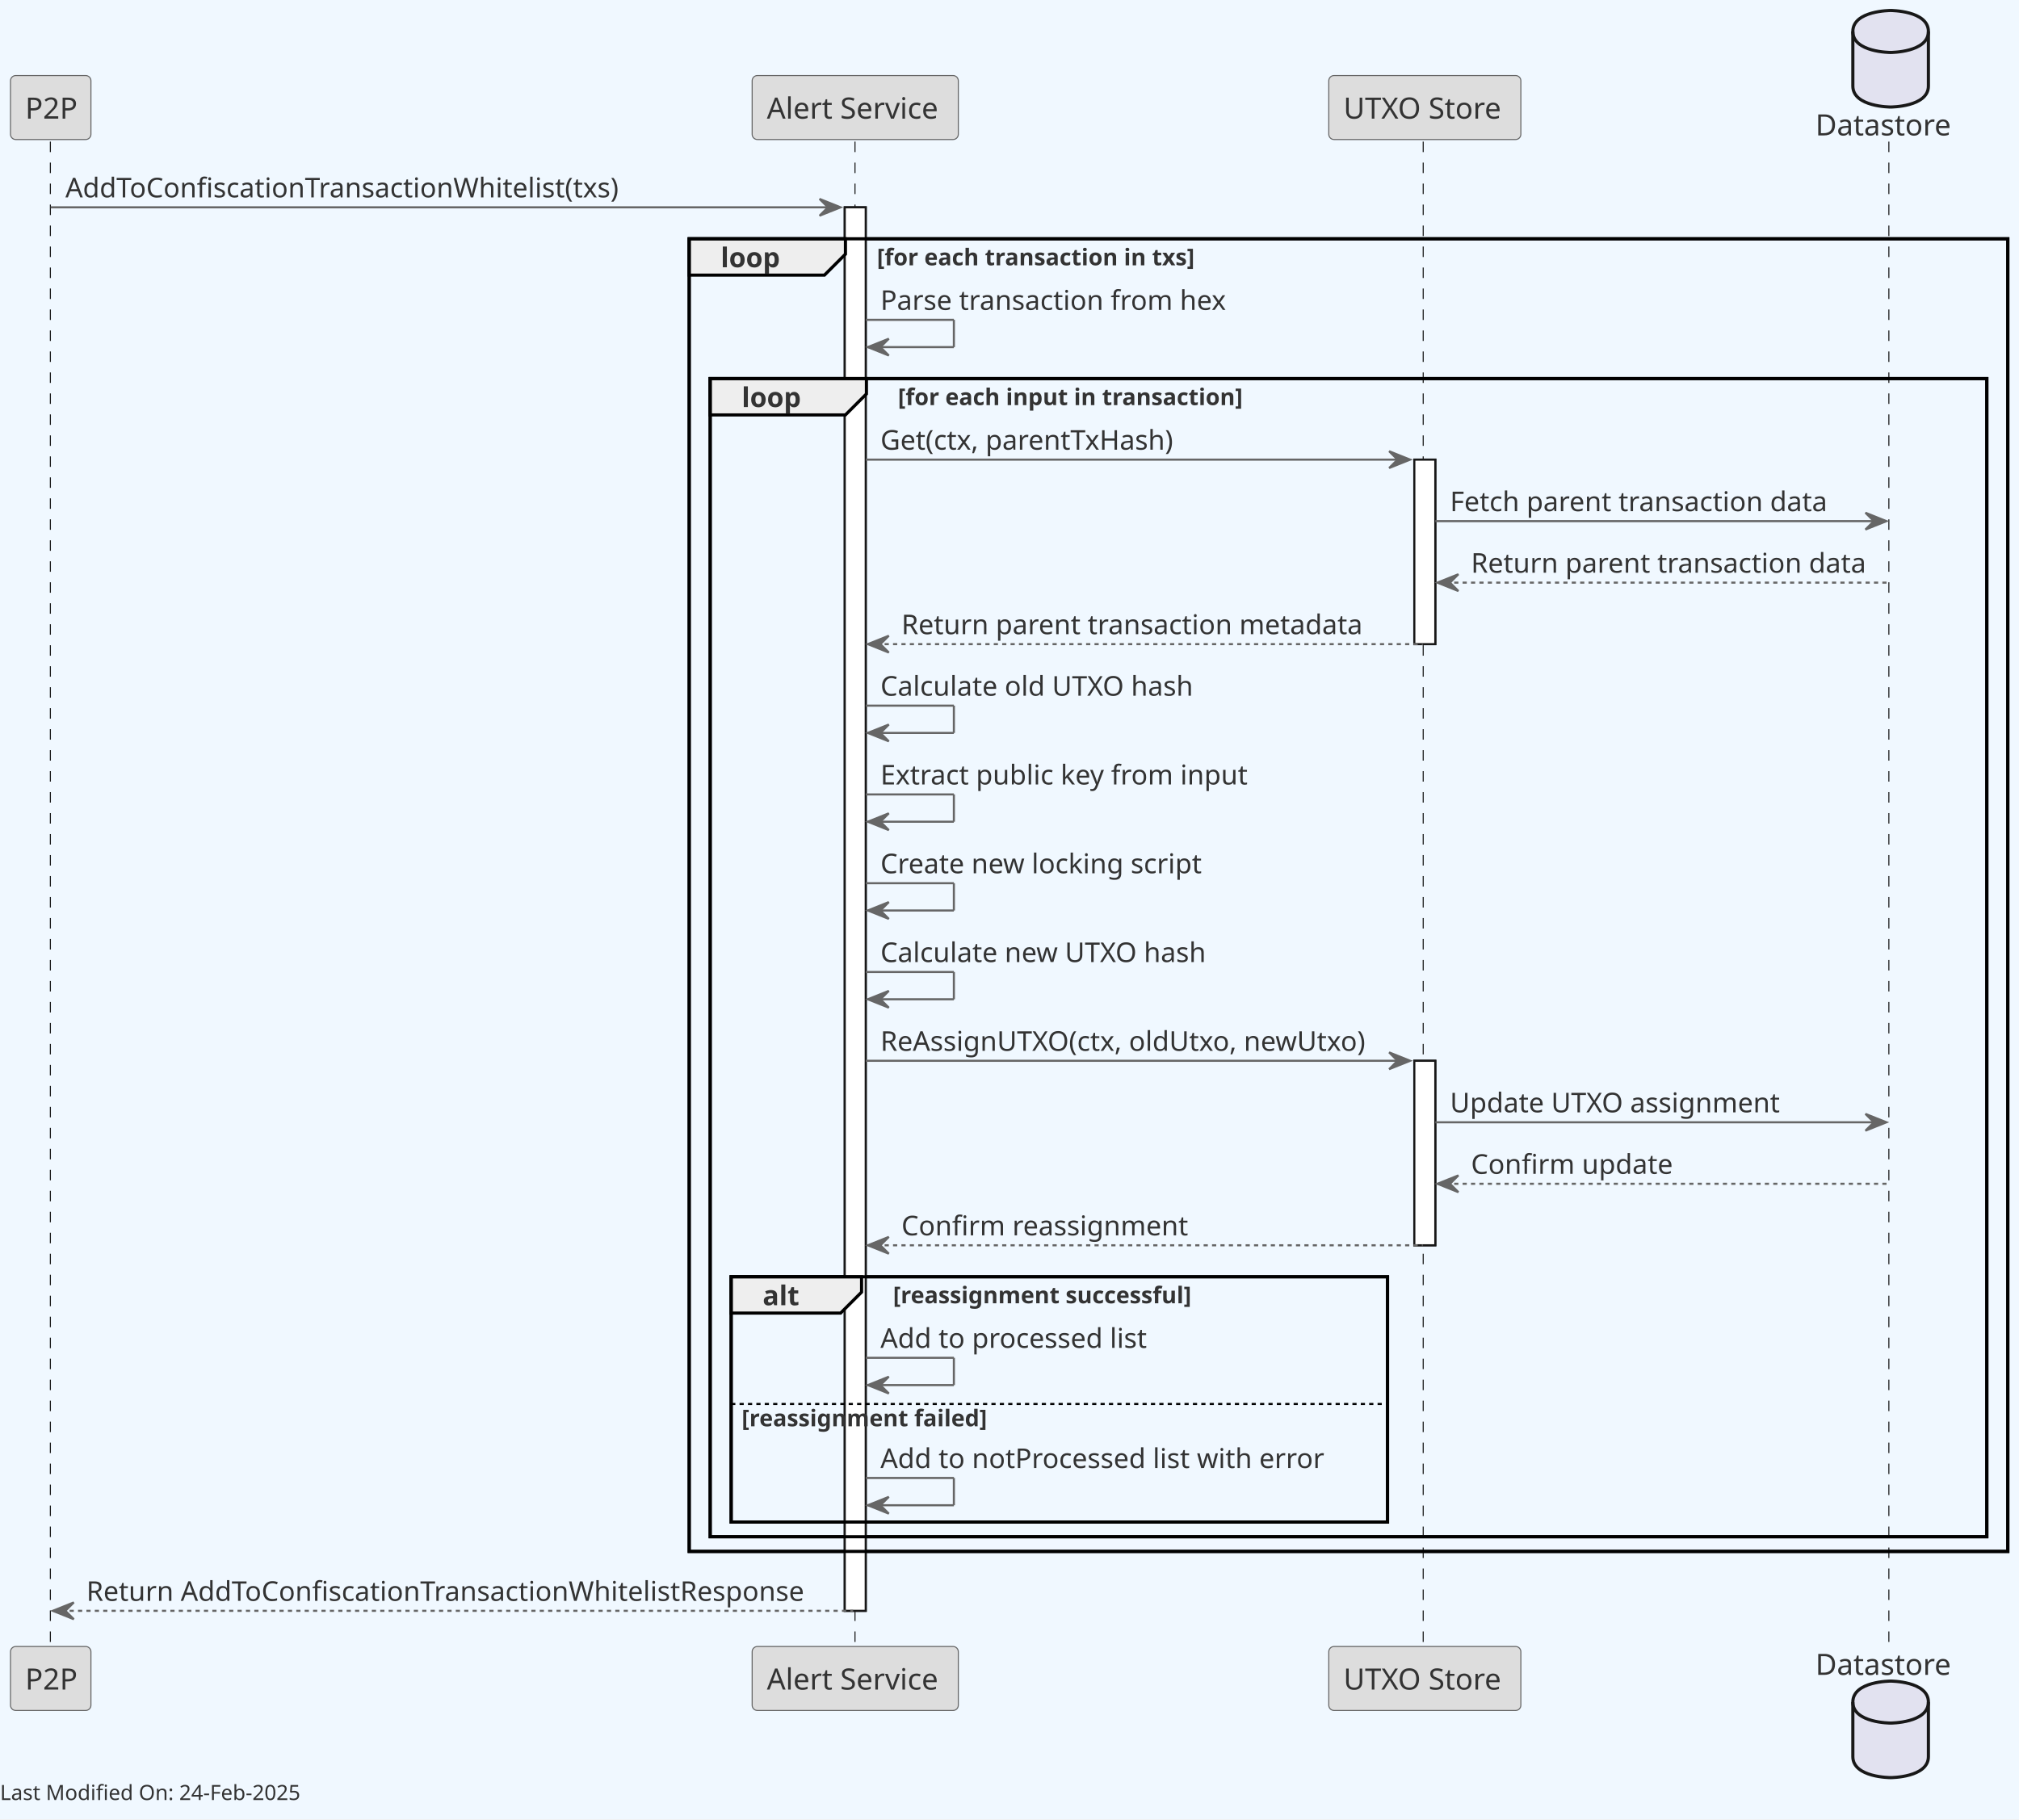
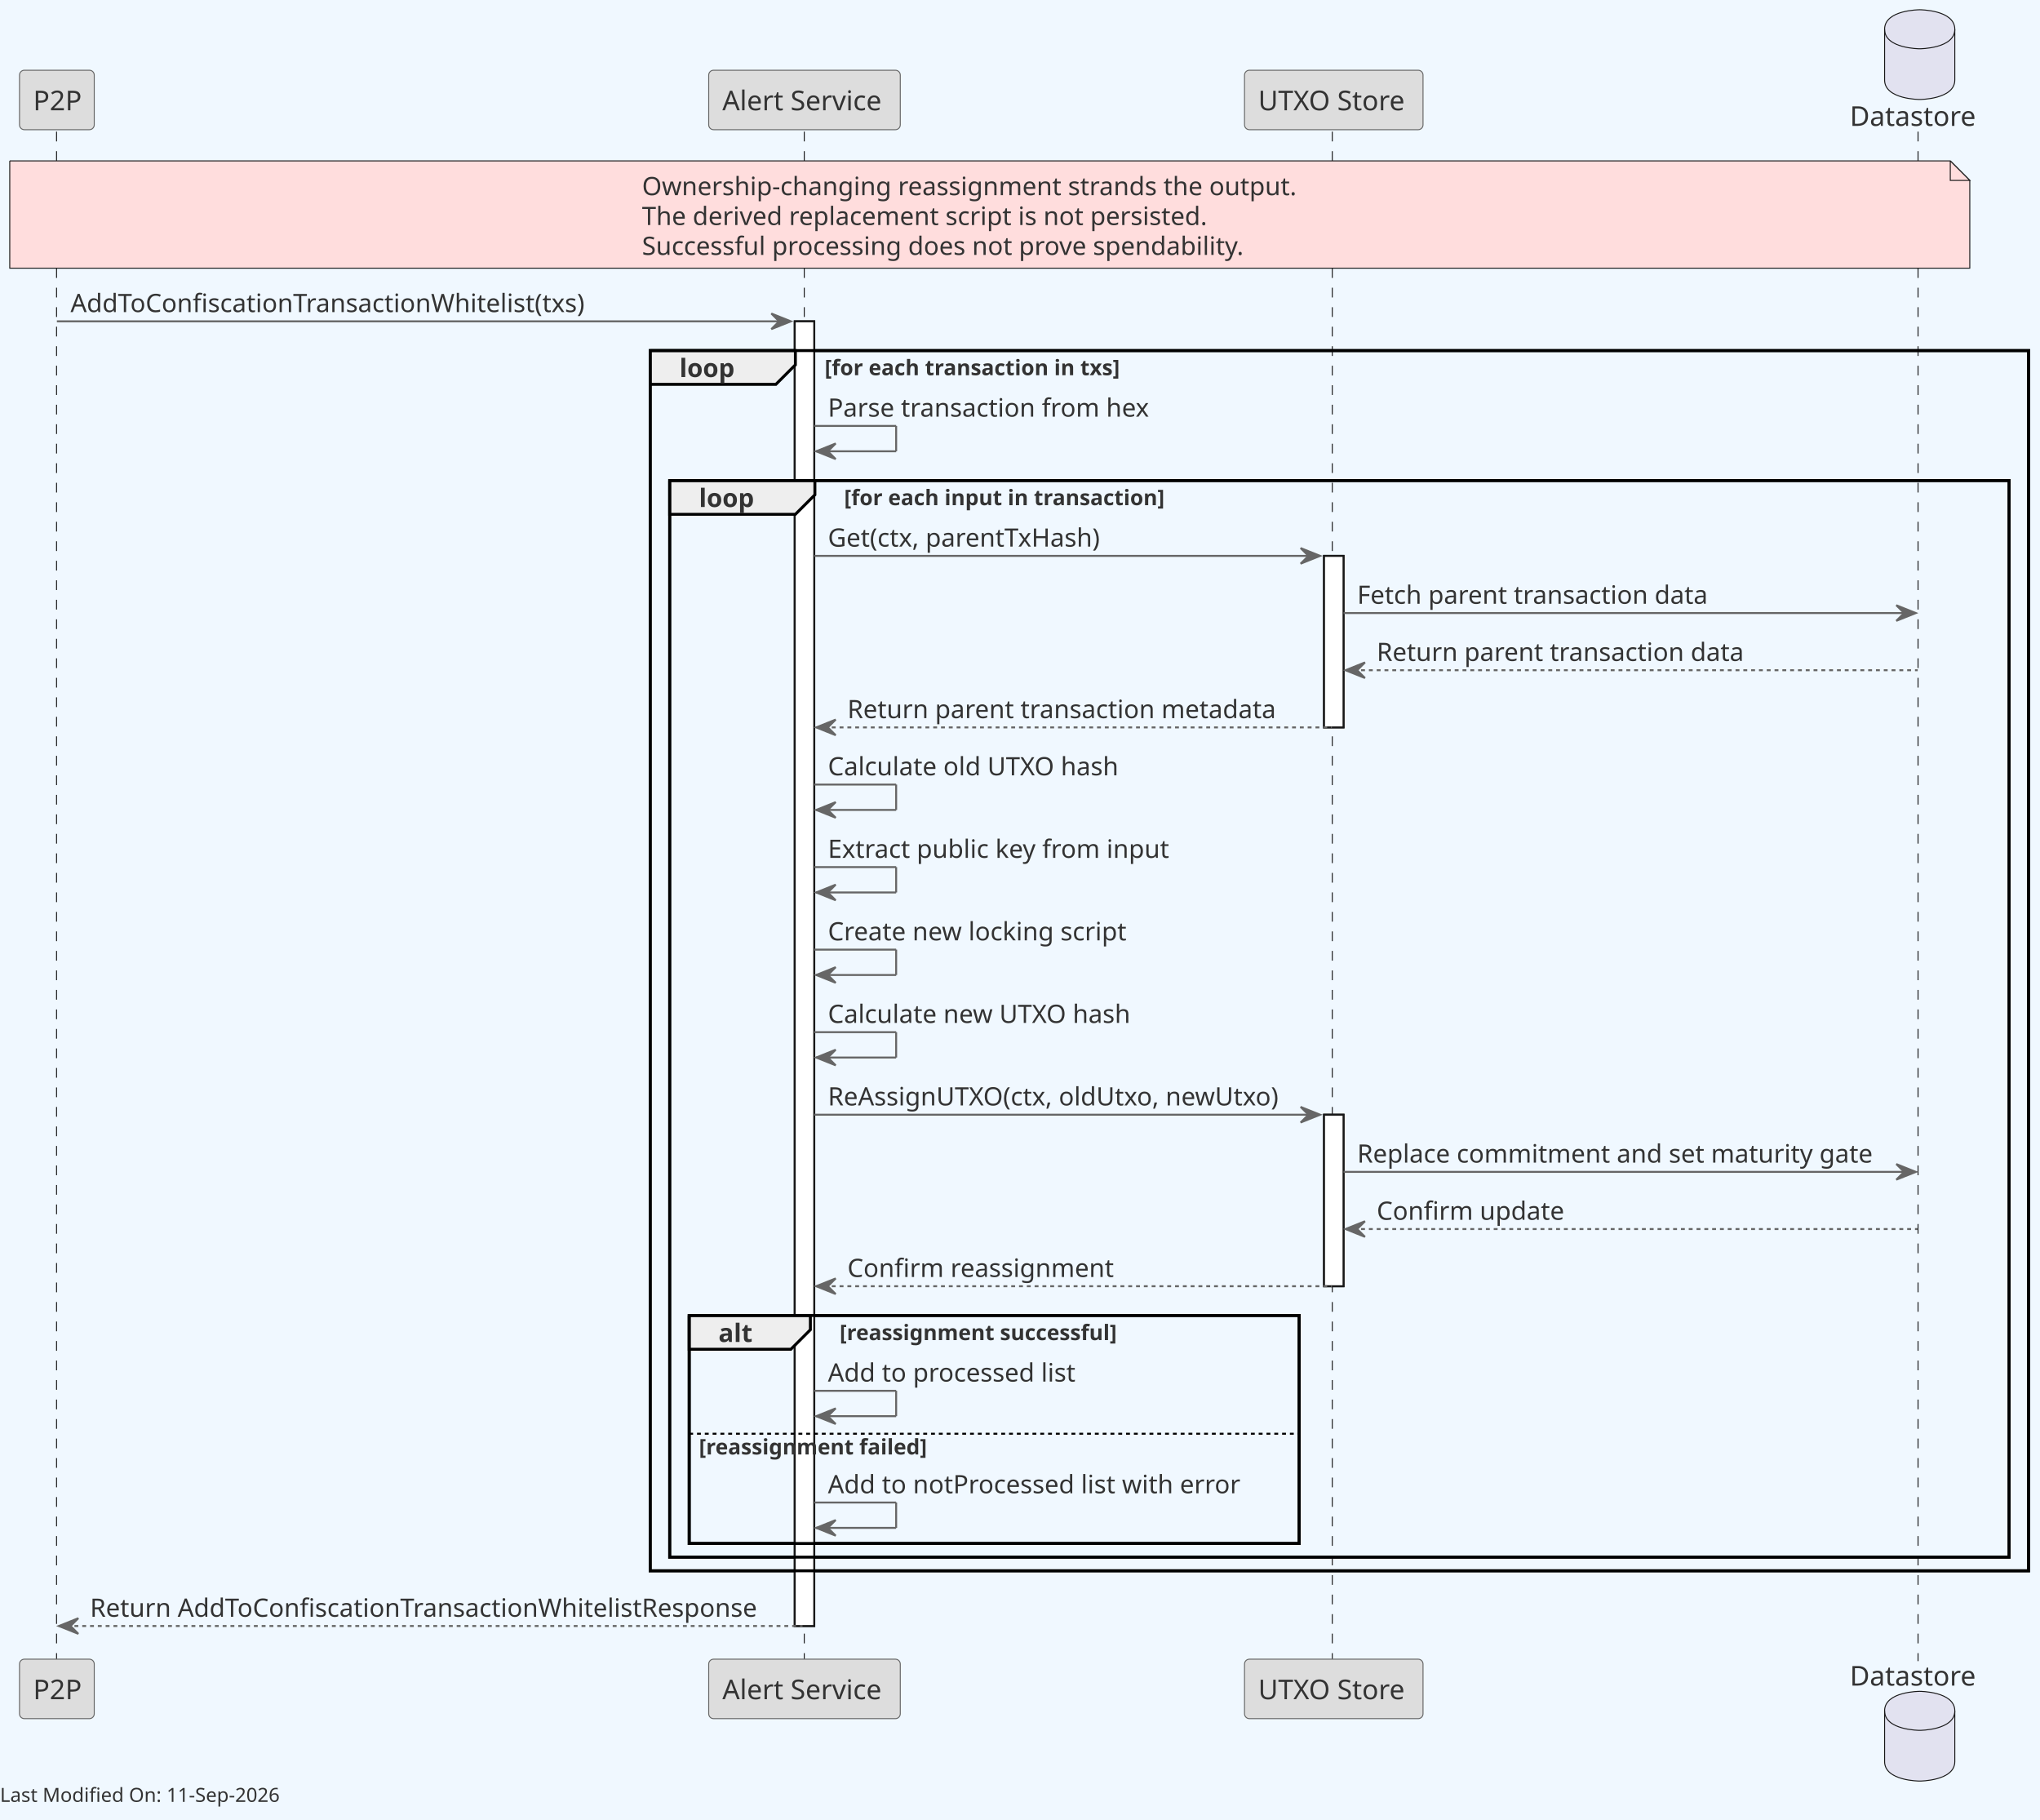
- <svg xmlns="http://www.w3.org/2000/svg" contentStyleType="text/css" height="867" preserveAspectRatio="none" viewBox="0 0 962 867" width="962" zoomAndPan="magnify">
-   <path d="m0 0h962v867h-962z" fill="#f0f8ff" />
-   <path d="m402.497 98.799h10v668.856h-10z" fill="#fff" stroke="#181818" />
-   <path d="m673.889 219.041h10v87.932h-10z" fill="#fff" stroke="#181818" />
-   <path d="m673.889 505.525h10v87.932h-10z" fill="#fff" stroke="#181818" />
-   <path d="m328.381 113.799h628.294v625.545h-628.294z" fill="none" stroke="#000" stroke-width="1.5" />
-   <path d="m338.381 180.42h608.294v551.924h-608.294z" fill="none" stroke="#000" stroke-width="1.5" />
-   <path d="m348.381 608.457h312.745v116.887h-312.745z" fill="none" stroke="#000" stroke-width="1.5" />
-   <path d="m24 67.488v718.166" stroke="#181818" stroke-dasharray="5 5" stroke-width=".5" />
-   <path d="m407.381 67.488v718.166" stroke="#181818" stroke-dasharray="5 5" stroke-width=".5" />
-   <path d="m678.125 67.488v718.166" stroke="#181818" stroke-dasharray="5 5" stroke-width=".5" />
-   <path d="m899.989 67.488v718.166" stroke="#181818" stroke-dasharray="5 5" stroke-width=".5" />
-   <rect fill="#ddd" height="30.488" rx="2.5" stroke="#666" stroke-width=".5" width="38.329" x="5" y="36" />
-   <text fill="#333" font-family="sans-serif" font-size="14" lengthAdjust="spacing" textLength="24.329" x="12" y="56.535">P2P</text>
-   <rect fill="#ddd" height="30.488" rx="2.5" stroke="#666" stroke-width=".5" width="38.329" x="5" y="784.654" />
-   <text fill="#333" font-family="sans-serif" font-size="14" lengthAdjust="spacing" textLength="24.329" x="12" y="805.189">P2P</text>
-   <rect fill="#ddd" height="30.488" rx="2.5" stroke="#666" stroke-width=".5" width="98.232" x="358.381" y="36" />
-   <text fill="#333" font-family="sans-serif" font-size="14" lengthAdjust="spacing" textLength="84.232" x="365.381" y="56.535">Alert Service</text>
-   <rect fill="#ddd" height="30.488" rx="2.5" stroke="#666" stroke-width=".5" width="98.232" x="358.381" y="784.654" />
-   <text fill="#333" font-family="sans-serif" font-size="14" lengthAdjust="spacing" textLength="84.232" x="365.381" y="805.189">Alert Service</text>
-   <rect fill="#ddd" height="30.488" rx="2.5" stroke="#666" stroke-width=".5" width="91.526" x="633.125" y="36" />
-   <text fill="#333" font-family="sans-serif" font-size="14" lengthAdjust="spacing" textLength="77.526" x="640.125" y="56.535">UTXO Store</text>
-   <rect fill="#ddd" height="30.488" rx="2.5" stroke="#666" stroke-width=".5" width="91.526" x="633.125" y="784.654" />
-   <text fill="#333" font-family="sans-serif" font-size="14" lengthAdjust="spacing" textLength="77.526" x="640.125" y="805.189">UTXO Store</text>
-   <text fill="#333" font-family="sans-serif" font-size="14" lengthAdjust="spacing" textLength="65.686" x="864.989" y="64.535">Datastore</text>
-   <path d="m882.832 15c0-10 18-10 18-10s18 0 18 10v26c0 10-18 10-18 10s-18 0-18-10z" fill="#e2e2f0" stroke="#181818" stroke-width="1.5" />
-   <path d="m882.832 15c0 10 18 10 18 10s18 0 18-10" fill="none" stroke="#181818" stroke-width="1.5" />
-   <text fill="#333" font-family="sans-serif" font-size="14" lengthAdjust="spacing" textLength="65.686" x="864.989" y="798.189">Datastore</text>
-   <g stroke="#181818">
-     <path d="m882.832 811.143c0-10 18-10 18-10s18 0 18 10v26c0 10-18 10-18 10s-18 0-18-10z" fill="#e2e2f0" stroke-width="1.5" />
-     <path d="m882.832 811.143c0 10 18 10 18 10s18 0 18-10" fill="none" stroke-width="1.5" />
-     <path d="m402.497 98.799h10v668.856h-10z" fill="#fff" />
-     <path d="m673.889 219.041h10v87.932h-10z" fill="#fff" />
-     <path d="m673.889 505.525h10v87.932h-10z" fill="#fff" />
+ <svg xmlns="http://www.w3.org/2000/svg" contentStyleType="text/css" data-diagram-type="SEQUENCE" height="933px" preserveAspectRatio="none" style="width:1046px;height:933px;background:#F0F8FF;" version="1.1" viewBox="0 0 1046 933" width="1046px" zoomAndPan="magnify">
+   <defs />
+   <g>
+     <rect fill="#F0F8FF" height="933" style="stroke:none;stroke-width:1;" width="1046" x="0" y="0" />
+     <g>
+       <rect fill="#FFFFFF" height="668.856" style="stroke:#181818;stroke-width:1;" width="10" x="407.497" y="164.731" />
+     </g>
+     <g>
+       <rect fill="#FFFFFF" height="87.932" style="stroke:#181818;stroke-width:1;" width="10" x="678.889" y="284.973" />
+     </g>
+     <g>
+       <rect fill="#FFFFFF" height="87.932" style="stroke:#181818;stroke-width:1;" width="10" x="678.889" y="571.457" />
+     </g>
+     <rect fill="none" height="625.545" style="stroke:#000000;stroke-width:1.5;" width="706.777" x="333.381" y="179.731" />
+     <rect fill="none" height="551.924" style="stroke:#000000;stroke-width:1.5;" width="686.777" x="343.381" y="246.352" />
+     <rect fill="none" height="116.887" style="stroke:#000000;stroke-width:1.5;" width="312.745" x="353.381" y="674.389" />
+     <g class="participant-lifeline" data-entity-uid="part1" data-qualified-name="P2P" id="part1-lifeline">
+       <g>
+         <rect fill="#000000" fill-opacity="0" height="784.098" width="8" x="25.165" y="67.488" />
+         <line style="stroke:#181818;stroke-width:0.5;stroke-dasharray:5,5;" x1="29" x2="29" y1="67.488" y2="851.586" />
+       </g>
+     </g>
+     <g class="participant-lifeline" data-entity-uid="part2" data-qualified-name="AlertService" id="part2-lifeline">
+       <g>
+         <rect fill="#000000" fill-opacity="0" height="784.098" width="8" x="408.497" y="67.488" />
+         <line style="stroke:#181818;stroke-width:0.5;stroke-dasharray:5,5;" x1="412.381" x2="412.381" y1="67.488" y2="851.586" />
+       </g>
+     </g>
+     <g class="participant-lifeline" data-entity-uid="part3" data-qualified-name="UTXOStore" id="part3-lifeline">
+       <g>
+         <rect fill="#000000" fill-opacity="0" height="784.098" width="8" x="679.889" y="67.488" />
+         <line style="stroke:#181818;stroke-width:0.5;stroke-dasharray:5,5;" x1="683.125" x2="683.125" y1="67.488" y2="851.586" />
+       </g>
+     </g>
+     <g class="participant-lifeline" data-entity-uid="part4" data-qualified-name="DB" id="part4-lifeline">
+       <g>
+         <rect fill="#000000" fill-opacity="0" height="784.098" width="8" x="980.314" y="67.488" />
+         <line style="stroke:#181818;stroke-width:0.5;stroke-dasharray:5,5;" x1="983.471" x2="983.471" y1="67.488" y2="851.586" />
+       </g>
+     </g>
+     <g class="participant participant-head" data-entity-uid="part1" data-qualified-name="P2P" id="part1-head">
+       <rect fill="#DDDDDD" height="30.488" rx="2.5" ry="2.5" style="stroke:#666666;stroke-width:0.5;" width="38.329" x="10" y="36" />
+       <text fill="#333333" font-family="sans-serif" font-size="14" lengthAdjust="spacing" textLength="24.329" x="17" y="56.535">P2P</text>
+     </g>
+     <g class="participant participant-tail" data-entity-uid="part1" data-qualified-name="P2P" id="part1-tail">
+       <rect fill="#DDDDDD" height="30.488" rx="2.5" ry="2.5" style="stroke:#666666;stroke-width:0.5;" width="38.329" x="10" y="850.586" />
+       <text fill="#333333" font-family="sans-serif" font-size="14" lengthAdjust="spacing" textLength="24.329" x="17" y="871.121">P2P</text>
+     </g>
+     <g class="participant participant-head" data-entity-uid="part2" data-qualified-name="AlertService" id="part2-head">
+       <rect fill="#DDDDDD" height="30.488" rx="2.5" ry="2.5" style="stroke:#666666;stroke-width:0.5;" width="98.232" x="363.381" y="36" />
+       <text fill="#333333" font-family="sans-serif" font-size="14" lengthAdjust="spacing" textLength="84.232" x="370.381" y="56.535">Alert Service</text>
+     </g>
+     <g class="participant participant-tail" data-entity-uid="part2" data-qualified-name="AlertService" id="part2-tail">
+       <rect fill="#DDDDDD" height="30.488" rx="2.5" ry="2.5" style="stroke:#666666;stroke-width:0.5;" width="98.232" x="363.381" y="850.586" />
+       <text fill="#333333" font-family="sans-serif" font-size="14" lengthAdjust="spacing" textLength="84.232" x="370.381" y="871.121">Alert Service</text>
+     </g>
+     <g class="participant participant-head" data-entity-uid="part3" data-qualified-name="UTXOStore" id="part3-head">
+       <rect fill="#DDDDDD" height="30.488" rx="2.5" ry="2.5" style="stroke:#666666;stroke-width:0.5;" width="91.526" x="638.125" y="36" />
+       <text fill="#333333" font-family="sans-serif" font-size="14" lengthAdjust="spacing" textLength="77.526" x="645.125" y="56.535">UTXO Store</text>
+     </g>
+     <g class="participant participant-tail" data-entity-uid="part3" data-qualified-name="UTXOStore" id="part3-tail">
+       <rect fill="#DDDDDD" height="30.488" rx="2.5" ry="2.5" style="stroke:#666666;stroke-width:0.5;" width="91.526" x="638.125" y="850.586" />
+       <text fill="#333333" font-family="sans-serif" font-size="14" lengthAdjust="spacing" textLength="77.526" x="645.125" y="871.121">UTXO Store</text>
+     </g>
+     <g class="participant participant-head" data-entity-uid="part4" data-qualified-name="DB" id="part4-head">
+       <text fill="#333333" font-family="sans-serif" font-size="14" lengthAdjust="spacing" textLength="65.686" x="948.471" y="64.535">Datastore</text>
+       <path d="M966.314,15 C966.314,5 984.314,5 984.314,5 C984.314,5 1002.314,5 1002.314,15 L1002.314,41 C1002.314,51 984.314,51 984.314,51 C984.314,51 966.314,51 966.314,41 L966.314,15" fill="#E2E2F0" style="stroke:#181818;stroke-width:0.5;" />
+       <path d="M966.314,15 C966.314,25 984.314,25 984.314,25 C984.314,25 1002.314,25 1002.314,15" fill="none" style="stroke:#181818;stroke-width:0.5;" />
+     </g>
+     <g class="participant participant-tail" data-entity-uid="part4" data-qualified-name="DB" id="part4-tail">
+       <text fill="#333333" font-family="sans-serif" font-size="14" lengthAdjust="spacing" textLength="65.686" x="948.471" y="864.121">Datastore</text>
+       <path d="M966.314,877.074 C966.314,867.074 984.314,867.074 984.314,867.074 C984.314,867.074 1002.314,867.074 1002.314,877.074 L1002.314,903.074 C1002.314,913.074 984.314,913.074 984.314,913.074 C984.314,913.074 966.314,913.074 966.314,903.074 L966.314,877.074" fill="#E2E2F0" style="stroke:#181818;stroke-width:0.5;" />
+       <path d="M966.314,877.074 C966.314,887.074 984.314,887.074 984.314,887.074 C984.314,887.074 1002.314,887.074 1002.314,877.074" fill="none" style="stroke:#181818;stroke-width:0.5;" />
+     </g>
+     <g>
+       <rect fill="#FFFFFF" height="668.856" style="stroke:#181818;stroke-width:1;" width="10" x="407.497" y="164.731" />
+     </g>
+     <g>
+       <rect fill="#FFFFFF" height="87.932" style="stroke:#181818;stroke-width:1;" width="10" x="678.889" y="284.973" />
+     </g>
+     <g>
+       <rect fill="#FFFFFF" height="87.932" style="stroke:#181818;stroke-width:1;" width="10" x="678.889" y="571.457" />
+     </g>
+     <path d="M5,82.488 L5,137.488 L1010,137.488 L1010,92.488 L1000,82.488 L5,82.488" fill="#FFDDDD" style="stroke:#181818;stroke-width:0.5;" />
+     <path d="M1000,82.488 L1000,92.488 L1010,92.488 L1000,82.488" fill="#FFDDDD" style="stroke:#181818;stroke-width:0.5;" />
+     <text fill="#333333" font-family="sans-serif" font-size="13" lengthAdjust="spacing" textLength="347.782" x="329.188" y="100.057">Ownership-changing reassignment strands the output.</text>
+     <text fill="#333333" font-family="sans-serif" font-size="13" lengthAdjust="spacing" textLength="301.622" x="329.188" y="115.367">The derived replacement script is not persisted.</text>
+     <text fill="#333333" font-family="sans-serif" font-size="13" lengthAdjust="spacing" textLength="321.744" x="329.188" y="130.678">Successful processing does not prove spendability.</text>
+     <g class="message" data-entity-1="part1" data-entity-2="part2" id="msg1">
+       <polygon fill="#666666" points="395.497,160.731,405.497,164.731,395.497,168.731,399.497,164.731" style="stroke:#666666;stroke-width:1;" />
+       <line style="stroke:#666666;stroke-width:1;" x1="29.165" x2="401.497" y1="164.731" y2="164.731" />
+       <text fill="#333333" font-family="sans-serif" font-size="13" lengthAdjust="spacing" textLength="276.161" x="36.165" y="159.988">AddToConfiscationTransactionWhitelist(txs)</text>
+     </g>
+     <path d="M333.381,179.731 L407.828,179.731 L407.828,187.041 L397.828,197.041 L333.381,197.041 L333.381,179.731" fill="#EEEEEE" style="stroke:#000000;stroke-width:1.5;" />
+     <rect fill="none" height="625.545" style="stroke:#000000;stroke-width:1.5;" width="706.777" x="333.381" y="179.731" />
+     <text fill="#333333" font-family="sans-serif" font-size="13" font-weight="bold" lengthAdjust="spacing" textLength="29.447" x="348.381" y="193.299">loop</text>
+     <text fill="#333333" font-family="sans-serif" font-size="11" font-weight="bold" lengthAdjust="spacing" textLength="157.185" x="422.828" y="192.365">[for each transaction in txs]</text>
+     <g class="message" data-entity-1="part2" data-entity-2="part2" id="msg2">
+       <line style="stroke:#666666;stroke-width:1;" x1="417.497" x2="459.497" y1="218.352" y2="218.352" />
+       <line style="stroke:#666666;stroke-width:1;" x1="459.497" x2="459.497" y1="218.352" y2="231.352" />
+       <line style="stroke:#666666;stroke-width:1;" x1="418.497" x2="459.497" y1="231.352" y2="231.352" />
+       <polygon fill="#666666" points="428.497,227.352,418.497,231.352,428.497,235.352,424.497,231.352" style="stroke:#666666;stroke-width:1;" />
+       <text fill="#333333" font-family="sans-serif" font-size="13" lengthAdjust="spacing" textLength="169.965" x="424.497" y="213.609">Parse transaction from hex</text>
+     </g>
+     <path d="M343.381,246.352 L417.828,246.352 L417.828,253.662 L407.828,263.662 L343.381,263.662 L343.381,246.352" fill="#EEEEEE" style="stroke:#000000;stroke-width:1.5;" />
+     <rect fill="none" height="551.924" style="stroke:#000000;stroke-width:1.5;" width="686.777" x="343.381" y="246.352" />
+     <text fill="#333333" font-family="sans-serif" font-size="13" font-weight="bold" lengthAdjust="spacing" textLength="29.447" x="358.381" y="259.92">loop</text>
+     <text fill="#333333" font-family="sans-serif" font-size="11" font-weight="bold" lengthAdjust="spacing" textLength="169.78" x="432.828" y="258.986">[for each input in transaction]</text>
+     <g class="message" data-entity-1="part2" data-entity-2="part3" id="msg3">
+       <polygon fill="#666666" points="666.889,280.973,676.889,284.973,666.889,288.973,670.889,284.973" style="stroke:#666666;stroke-width:1;" />
+       <line style="stroke:#666666;stroke-width:1;" x1="417.497" x2="672.889" y1="284.973" y2="284.973" />
+       <text fill="#333333" font-family="sans-serif" font-size="13" lengthAdjust="spacing" textLength="146.148" x="424.497" y="280.231">Get(ctx, parentTxHash)</text>
+     </g>
+     <g class="message" data-entity-1="part3" data-entity-2="part4" id="msg4">
+       <polygon fill="#666666" points="972.314,310.283,982.314,314.283,972.314,318.283,976.314,314.283" style="stroke:#666666;stroke-width:1;" />
+       <line style="stroke:#666666;stroke-width:1;" x1="688.889" x2="978.314" y1="314.283" y2="314.283" />
+       <text fill="#333333" font-family="sans-serif" font-size="13" lengthAdjust="spacing" textLength="184.964" x="695.889" y="309.541">Fetch parent transaction data</text>
+     </g>
+     <g class="message" data-entity-1="part4" data-entity-2="part3" id="msg5">
+       <polygon fill="#666666" points="699.889,339.594,689.889,343.594,699.889,347.594,695.889,343.594" style="stroke:#666666;stroke-width:1;" />
+       <line style="stroke:#666666;stroke-width:1;stroke-dasharray:2,2;" x1="693.889" x2="983.314" y1="343.594" y2="343.594" />
+       <text fill="#333333" font-family="sans-serif" font-size="13" lengthAdjust="spacing" textLength="192.943" x="705.889" y="338.852">Return parent transaction data</text>
+     </g>
+     <g class="message" data-entity-1="part3" data-entity-2="part2" id="msg6">
+       <polygon fill="#666666" points="428.497,368.904,418.497,372.904,428.497,376.904,424.497,372.904" style="stroke:#666666;stroke-width:1;" />
+       <line style="stroke:#666666;stroke-width:1;stroke-dasharray:2,2;" x1="422.497" x2="682.889" y1="372.904" y2="372.904" />
+       <text fill="#333333" font-family="sans-serif" font-size="13" lengthAdjust="spacing" textLength="224.364" x="434.497" y="368.162">Return parent transaction metadata</text>
+     </g>
+     <g class="message" data-entity-1="part2" data-entity-2="part2" id="msg7">
+       <line style="stroke:#666666;stroke-width:1;" x1="417.497" x2="459.497" y1="402.215" y2="402.215" />
+       <line style="stroke:#666666;stroke-width:1;" x1="459.497" x2="459.497" y1="402.215" y2="415.215" />
+       <line style="stroke:#666666;stroke-width:1;" x1="418.497" x2="459.497" y1="415.215" y2="415.215" />
+       <polygon fill="#666666" points="428.497,411.215,418.497,415.215,428.497,419.215,424.497,415.215" style="stroke:#666666;stroke-width:1;" />
+       <text fill="#333333" font-family="sans-serif" font-size="13" lengthAdjust="spacing" textLength="155.372" x="424.497" y="397.473">Calculate old UTXO hash</text>
+     </g>
+     <g class="message" data-entity-1="part2" data-entity-2="part2" id="msg8">
+       <line style="stroke:#666666;stroke-width:1;" x1="417.497" x2="459.497" y1="444.525" y2="444.525" />
+       <line style="stroke:#666666;stroke-width:1;" x1="459.497" x2="459.497" y1="444.525" y2="457.525" />
+       <line style="stroke:#666666;stroke-width:1;" x1="418.497" x2="459.497" y1="457.525" y2="457.525" />
+       <polygon fill="#666666" points="428.497,453.525,418.497,457.525,428.497,461.525,424.497,457.525" style="stroke:#666666;stroke-width:1;" />
+       <text fill="#333333" font-family="sans-serif" font-size="13" lengthAdjust="spacing" textLength="183.752" x="424.497" y="439.783">Extract public key from input</text>
+     </g>
+     <g class="message" data-entity-1="part2" data-entity-2="part2" id="msg9">
+       <line style="stroke:#666666;stroke-width:1;" x1="417.497" x2="459.497" y1="486.836" y2="486.836" />
+       <line style="stroke:#666666;stroke-width:1;" x1="459.497" x2="459.497" y1="486.836" y2="499.836" />
+       <line style="stroke:#666666;stroke-width:1;" x1="418.497" x2="459.497" y1="499.836" y2="499.836" />
+       <polygon fill="#666666" points="428.497,495.836,418.497,499.836,428.497,503.836,424.497,499.836" style="stroke:#666666;stroke-width:1;" />
+       <text fill="#333333" font-family="sans-serif" font-size="13" lengthAdjust="spacing" textLength="159.847" x="424.497" y="482.094">Create new locking script</text>
+     </g>
+     <g class="message" data-entity-1="part2" data-entity-2="part2" id="msg10">
+       <line style="stroke:#666666;stroke-width:1;" x1="417.497" x2="459.497" y1="529.146" y2="529.146" />
+       <line style="stroke:#666666;stroke-width:1;" x1="459.497" x2="459.497" y1="529.146" y2="542.146" />
+       <line style="stroke:#666666;stroke-width:1;" x1="418.497" x2="459.497" y1="542.146" y2="542.146" />
+       <polygon fill="#666666" points="428.497,538.146,418.497,542.146,428.497,546.146,424.497,542.146" style="stroke:#666666;stroke-width:1;" />
+       <text fill="#333333" font-family="sans-serif" font-size="13" lengthAdjust="spacing" textLength="160.773" x="424.497" y="524.404">Calculate new UTXO hash</text>
+     </g>
+     <g class="message" data-entity-1="part2" data-entity-2="part3" id="msg11">
+       <polygon fill="#666666" points="666.889,567.457,676.889,571.457,666.889,575.457,670.889,571.457" style="stroke:#666666;stroke-width:1;" />
+       <line style="stroke:#666666;stroke-width:1;" x1="417.497" x2="672.889" y1="571.457" y2="571.457" />
+       <text fill="#333333" font-family="sans-serif" font-size="13" lengthAdjust="spacing" textLength="242.392" x="424.497" y="566.715">ReAssignUTXO(ctx, oldUtxo, newUtxo)</text>
+     </g>
+     <g class="message" data-entity-1="part3" data-entity-2="part4" id="msg12">
+       <polygon fill="#666666" points="972.314,596.768,982.314,600.768,972.314,604.768,976.314,600.768" style="stroke:#666666;stroke-width:1;" />
+       <line style="stroke:#666666;stroke-width:1;" x1="688.889" x2="978.314" y1="600.768" y2="600.768" />
+       <text fill="#333333" font-family="sans-serif" font-size="13" lengthAdjust="spacing" textLength="271.426" x="695.889" y="596.025">Replace commitment and set maturity gate</text>
+     </g>
+     <g class="message" data-entity-1="part4" data-entity-2="part3" id="msg13">
+       <polygon fill="#666666" points="699.889,626.078,689.889,630.078,699.889,634.078,695.889,630.078" style="stroke:#666666;stroke-width:1;" />
+       <line style="stroke:#666666;stroke-width:1;stroke-dasharray:2,2;" x1="693.889" x2="983.314" y1="630.078" y2="630.078" />
+       <text fill="#333333" font-family="sans-serif" font-size="13" lengthAdjust="spacing" textLength="98.871" x="705.889" y="625.336">Confirm update</text>
+     </g>
+     <g class="message" data-entity-1="part3" data-entity-2="part2" id="msg14">
+       <polygon fill="#666666" points="428.497,655.389,418.497,659.389,428.497,663.389,424.497,659.389" style="stroke:#666666;stroke-width:1;" />
+       <line style="stroke:#666666;stroke-width:1;stroke-dasharray:2,2;" x1="422.497" x2="682.889" y1="659.389" y2="659.389" />
+       <text fill="#333333" font-family="sans-serif" font-size="13" lengthAdjust="spacing" textLength="140.391" x="434.497" y="654.646">Confirm reassignment</text>
+     </g>
+     <path d="M353.381,674.389 L415.519,674.389 L415.519,681.699 L405.519,691.699 L353.381,691.699 L353.381,674.389" fill="#EEEEEE" style="stroke:#000000;stroke-width:1.5;" />
+     <rect fill="none" height="116.887" style="stroke:#000000;stroke-width:1.5;" width="312.745" x="353.381" y="674.389" />
+     <text fill="#333333" font-family="sans-serif" font-size="13" font-weight="bold" lengthAdjust="spacing" textLength="17.139" x="368.381" y="687.957">alt</text>
+     <text fill="#333333" font-family="sans-serif" font-size="11" font-weight="bold" lengthAdjust="spacing" textLength="148.382" x="430.519" y="687.023">[reassignment successful]</text>
+     <g class="message" data-entity-1="part2" data-entity-2="part2" id="msg15">
+       <line style="stroke:#666666;stroke-width:1;" x1="417.497" x2="459.497" y1="713.01" y2="713.01" />
+       <line style="stroke:#666666;stroke-width:1;" x1="459.497" x2="459.497" y1="713.01" y2="726.01" />
+       <line style="stroke:#666666;stroke-width:1;" x1="418.497" x2="459.497" y1="726.01" y2="726.01" />
+       <polygon fill="#666666" points="428.497,722.01,418.497,726.01,428.497,730.01,424.497,726.01" style="stroke:#666666;stroke-width:1;" />
+       <text fill="#333333" font-family="sans-serif" font-size="13" lengthAdjust="spacing" textLength="133.593" x="424.497" y="708.268">Add to processed list</text>
+     </g>
+     <line style="stroke:#000000;stroke-width:1;stroke-dasharray:2,2;" x1="353.381" x2="666.126" y1="735.01" y2="735.01" />
+     <text fill="#333333" font-family="sans-serif" font-size="11" font-weight="bold" lengthAdjust="spacing" textLength="120.898" x="358.381" y="745.644">[reassignment failed]</text>
+     <g class="message" data-entity-1="part2" data-entity-2="part2" id="msg16">
+       <line style="stroke:#666666;stroke-width:1;" x1="417.497" x2="459.497" y1="770.275" y2="770.275" />
+       <line style="stroke:#666666;stroke-width:1;" x1="459.497" x2="459.497" y1="770.275" y2="783.275" />
+       <line style="stroke:#666666;stroke-width:1;" x1="418.497" x2="459.497" y1="783.275" y2="783.275" />
+       <polygon fill="#666666" points="428.497,779.275,418.497,783.275,428.497,787.275,424.497,783.275" style="stroke:#666666;stroke-width:1;" />
+       <text fill="#333333" font-family="sans-serif" font-size="13" lengthAdjust="spacing" textLength="219.629" x="424.497" y="765.533">Add to notProcessed list with error</text>
+     </g>
+     <g class="message" data-entity-1="part2" data-entity-2="part1" id="msg17">
+       <polygon fill="#666666" points="40.165,829.586,30.165,833.586,40.165,837.586,36.165,833.586" style="stroke:#666666;stroke-width:1;" />
+       <line style="stroke:#666666;stroke-width:1;stroke-dasharray:2,2;" x1="34.165" x2="411.497" y1="833.586" y2="833.586" />
+       <text fill="#333333" font-family="sans-serif" font-size="13" lengthAdjust="spacing" textLength="354.332" x="46.165" y="828.844">Return AddToConfiscationTransactionWhitelistResponse</text>
+     </g>
+     <text fill="#333333" font-family="sans-serif" font-size="10" lengthAdjust="spacing" textLength="155.459" x="0" y="923.742">Last Modified On: 11-Sep-2026</text>
  </g>
-   <path d="m390.497 94.799 10 4-10 4 4-4z" fill="#666" stroke="#666" />
-   <path d="m24.165 98.799h372.332" stroke="#666" />
-   <text fill="#333" font-family="sans-serif" font-size="13" lengthAdjust="spacing" textLength="276.161" x="31.165" y="94.057">AddToConfiscationTransactionWhitelist(txs)</text>
-   <path d="m328.381 113.799h74.447v7.311l-10 10h-64.447z" fill="#eee" stroke="#000" stroke-width="1.5" />
-   <path d="m328.381 113.799h628.294v625.545h-628.294z" fill="none" stroke="#000" stroke-width="1.5" />
-   <text fill="#333" font-family="sans-serif" font-size="13" font-weight="bold" lengthAdjust="spacing" textLength="29.447" x="343.381" y="127.367">loop</text>
-   <text fill="#333" font-family="sans-serif" font-size="11" font-weight="bold" lengthAdjust="spacing" textLength="157.185" x="417.828" y="126.434">[for each transaction in txs]</text>
-   <path d="m412.497 152.42h42" stroke="#666" />
-   <path d="m454.497 152.42v13" stroke="#666" />
-   <path d="m413.497 165.42h41" stroke="#666" />
-   <path d="m423.497 161.42-10 4 10 4-4-4z" fill="#666" stroke="#666" />
-   <text fill="#333" font-family="sans-serif" font-size="13" lengthAdjust="spacing" textLength="169.965" x="419.497" y="147.678">Parse transaction from hex</text>
-   <path d="m338.381 180.42h74.447v7.311l-10 10h-64.447z" fill="#eee" stroke="#000" stroke-width="1.5" />
-   <path d="m338.381 180.42h608.294v551.924h-608.294z" fill="none" stroke="#000" stroke-width="1.5" />
-   <text fill="#333" font-family="sans-serif" font-size="13" font-weight="bold" lengthAdjust="spacing" textLength="29.447" x="353.381" y="193.988">loop</text>
-   <text fill="#333" font-family="sans-serif" font-size="11" font-weight="bold" lengthAdjust="spacing" textLength="169.78" x="427.828" y="193.055">[for each input in transaction]</text>
-   <path d="m661.889 215.041 10 4-10 4 4-4z" fill="#666" stroke="#666" />
-   <path d="m412.497 219.041h255.392" stroke="#666" />
-   <text fill="#333" font-family="sans-serif" font-size="13" lengthAdjust="spacing" textLength="146.148" x="419.497" y="214.299">Get(ctx, parentTxHash)</text>
-   <path d="m888.832 244.352 10 4-10 4 4-4z" fill="#666" stroke="#666" />
-   <path d="m683.889 248.352h210.943" stroke="#666" />
-   <text fill="#333" font-family="sans-serif" font-size="13" lengthAdjust="spacing" textLength="184.964" x="690.889" y="243.609">Fetch parent transaction data</text>
-   <path d="m694.889 273.662-10 4 10 4-4-4z" fill="#666" stroke="#666" />
-   <path d="m688.889 277.662h210.943" stroke="#666" stroke-dasharray="2 2" />
-   <text fill="#333" font-family="sans-serif" font-size="13" lengthAdjust="spacing" textLength="192.943" x="700.889" y="272.92">Return parent transaction data</text>
-   <path d="m423.497 302.973-10 4 10 4-4-4z" fill="#666" stroke="#666" />
-   <path d="m417.497 306.973h260.392" stroke="#666" stroke-dasharray="2 2" />
-   <text fill="#333" font-family="sans-serif" font-size="13" lengthAdjust="spacing" textLength="224.364" x="429.497" y="302.231">Return parent transaction metadata</text>
-   <path d="m412.497 336.283h42" stroke="#666" />
-   <path d="m454.497 336.283v13" stroke="#666" />
-   <path d="m413.497 349.283h41" stroke="#666" />
-   <path d="m423.497 345.283-10 4 10 4-4-4z" fill="#666" stroke="#666" />
-   <text fill="#333" font-family="sans-serif" font-size="13" lengthAdjust="spacing" textLength="155.372" x="419.497" y="331.541">Calculate old UTXO hash</text>
-   <path d="m412.497 378.594h42" stroke="#666" />
-   <path d="m454.497 378.594v13" stroke="#666" />
-   <path d="m413.497 391.594h41" stroke="#666" />
-   <path d="m423.497 387.594-10 4 10 4-4-4z" fill="#666" stroke="#666" />
-   <text fill="#333" font-family="sans-serif" font-size="13" lengthAdjust="spacing" textLength="183.752" x="419.497" y="373.852">Extract public key from input</text>
-   <path d="m412.497 420.904h42" stroke="#666" />
-   <path d="m454.497 420.904v13" stroke="#666" />
-   <path d="m413.497 433.904h41" stroke="#666" />
-   <path d="m423.497 429.904-10 4 10 4-4-4z" fill="#666" stroke="#666" />
-   <text fill="#333" font-family="sans-serif" font-size="13" lengthAdjust="spacing" textLength="159.847" x="419.497" y="416.162">Create new locking script</text>
-   <path d="m412.497 463.215h42" stroke="#666" />
-   <path d="m454.497 463.215v13" stroke="#666" />
-   <path d="m413.497 476.215h41" stroke="#666" />
-   <path d="m423.497 472.215-10 4 10 4-4-4z" fill="#666" stroke="#666" />
-   <text fill="#333" font-family="sans-serif" font-size="13" lengthAdjust="spacing" textLength="160.773" x="419.497" y="458.473">Calculate new UTXO hash</text>
-   <path d="m661.889 501.525 10 4-10 4 4-4z" fill="#666" stroke="#666" />
-   <path d="m412.497 505.525h255.392" stroke="#666" />
-   <text fill="#333" font-family="sans-serif" font-size="13" lengthAdjust="spacing" textLength="242.392" x="419.497" y="500.783">ReAssignUTXO(ctx, oldUtxo, newUtxo)</text>
-   <path d="m888.832 530.836 10 4-10 4 4-4z" fill="#666" stroke="#666" />
-   <path d="m683.889 534.836h210.943" stroke="#666" />
-   <text fill="#333" font-family="sans-serif" font-size="13" lengthAdjust="spacing" textLength="161.021" x="690.889" y="530.094">Update UTXO assignment</text>
-   <path d="m694.889 560.146-10 4 10 4-4-4z" fill="#666" stroke="#666" />
-   <path d="m688.889 564.146h210.943" stroke="#666" stroke-dasharray="2 2" />
-   <text fill="#333" font-family="sans-serif" font-size="13" lengthAdjust="spacing" textLength="98.871" x="700.889" y="559.404">Confirm update</text>
-   <path d="m423.497 589.457-10 4 10 4-4-4z" fill="#666" stroke="#666" />
-   <path d="m417.497 593.457h260.392" stroke="#666" stroke-dasharray="2 2" />
-   <text fill="#333" font-family="sans-serif" font-size="13" lengthAdjust="spacing" textLength="140.391" x="429.497" y="588.715">Confirm reassignment</text>
-   <path d="m348.381 608.457h62.139v7.311l-10 10h-52.139z" fill="#eee" stroke="#000" stroke-width="1.5" />
-   <path d="m348.381 608.457h312.745v116.887h-312.745z" fill="none" stroke="#000" stroke-width="1.5" />
-   <text fill="#333" font-family="sans-serif" font-size="13" font-weight="bold" lengthAdjust="spacing" textLength="17.139" x="363.381" y="622.025">alt</text>
-   <text fill="#333" font-family="sans-serif" font-size="11" font-weight="bold" lengthAdjust="spacing" textLength="148.382" x="425.519" y="621.092">[reassignment successful]</text>
-   <path d="m412.497 647.078h42" stroke="#666" />
-   <path d="m454.497 647.078v13" stroke="#666" />
-   <path d="m413.497 660.078h41" stroke="#666" />
-   <path d="m423.497 656.078-10 4 10 4-4-4z" fill="#666" stroke="#666" />
-   <text fill="#333" font-family="sans-serif" font-size="13" lengthAdjust="spacing" textLength="133.593" x="419.497" y="642.336">Add to processed list</text>
-   <path d="m348.381 669.078h312.745" stroke="#000" stroke-dasharray="2 2" />
-   <text fill="#333" font-family="sans-serif" font-size="11" font-weight="bold" lengthAdjust="spacing" textLength="120.898" x="353.381" y="679.713">[reassignment failed]</text>
-   <path d="m412.497 704.344h42" stroke="#666" />
-   <path d="m454.497 704.344v13" stroke="#666" />
-   <path d="m413.497 717.344h41" stroke="#666" />
-   <path d="m423.497 713.344-10 4 10 4-4-4z" fill="#666" stroke="#666" />
-   <text fill="#333" font-family="sans-serif" font-size="13" lengthAdjust="spacing" textLength="219.629" x="419.497" y="699.602">Add to notProcessed list with error</text>
-   <path d="m35.165 763.654-10 4 10 4-4-4z" fill="#666" stroke="#666" />
-   <path d="m29.165 767.654h377.332" stroke="#666" stroke-dasharray="2 2" />
-   <text fill="#333" font-family="sans-serif" font-size="13" lengthAdjust="spacing" textLength="354.332" x="41.165" y="762.912">Return AddToConfiscationTransactionWhitelistResponse</text>
-   <text fill="#333" font-family="sans-serif" font-size="10" lengthAdjust="spacing" textLength="155.435" y="857.811">Last Modified On: 24-Feb-2025</text>
</svg>
